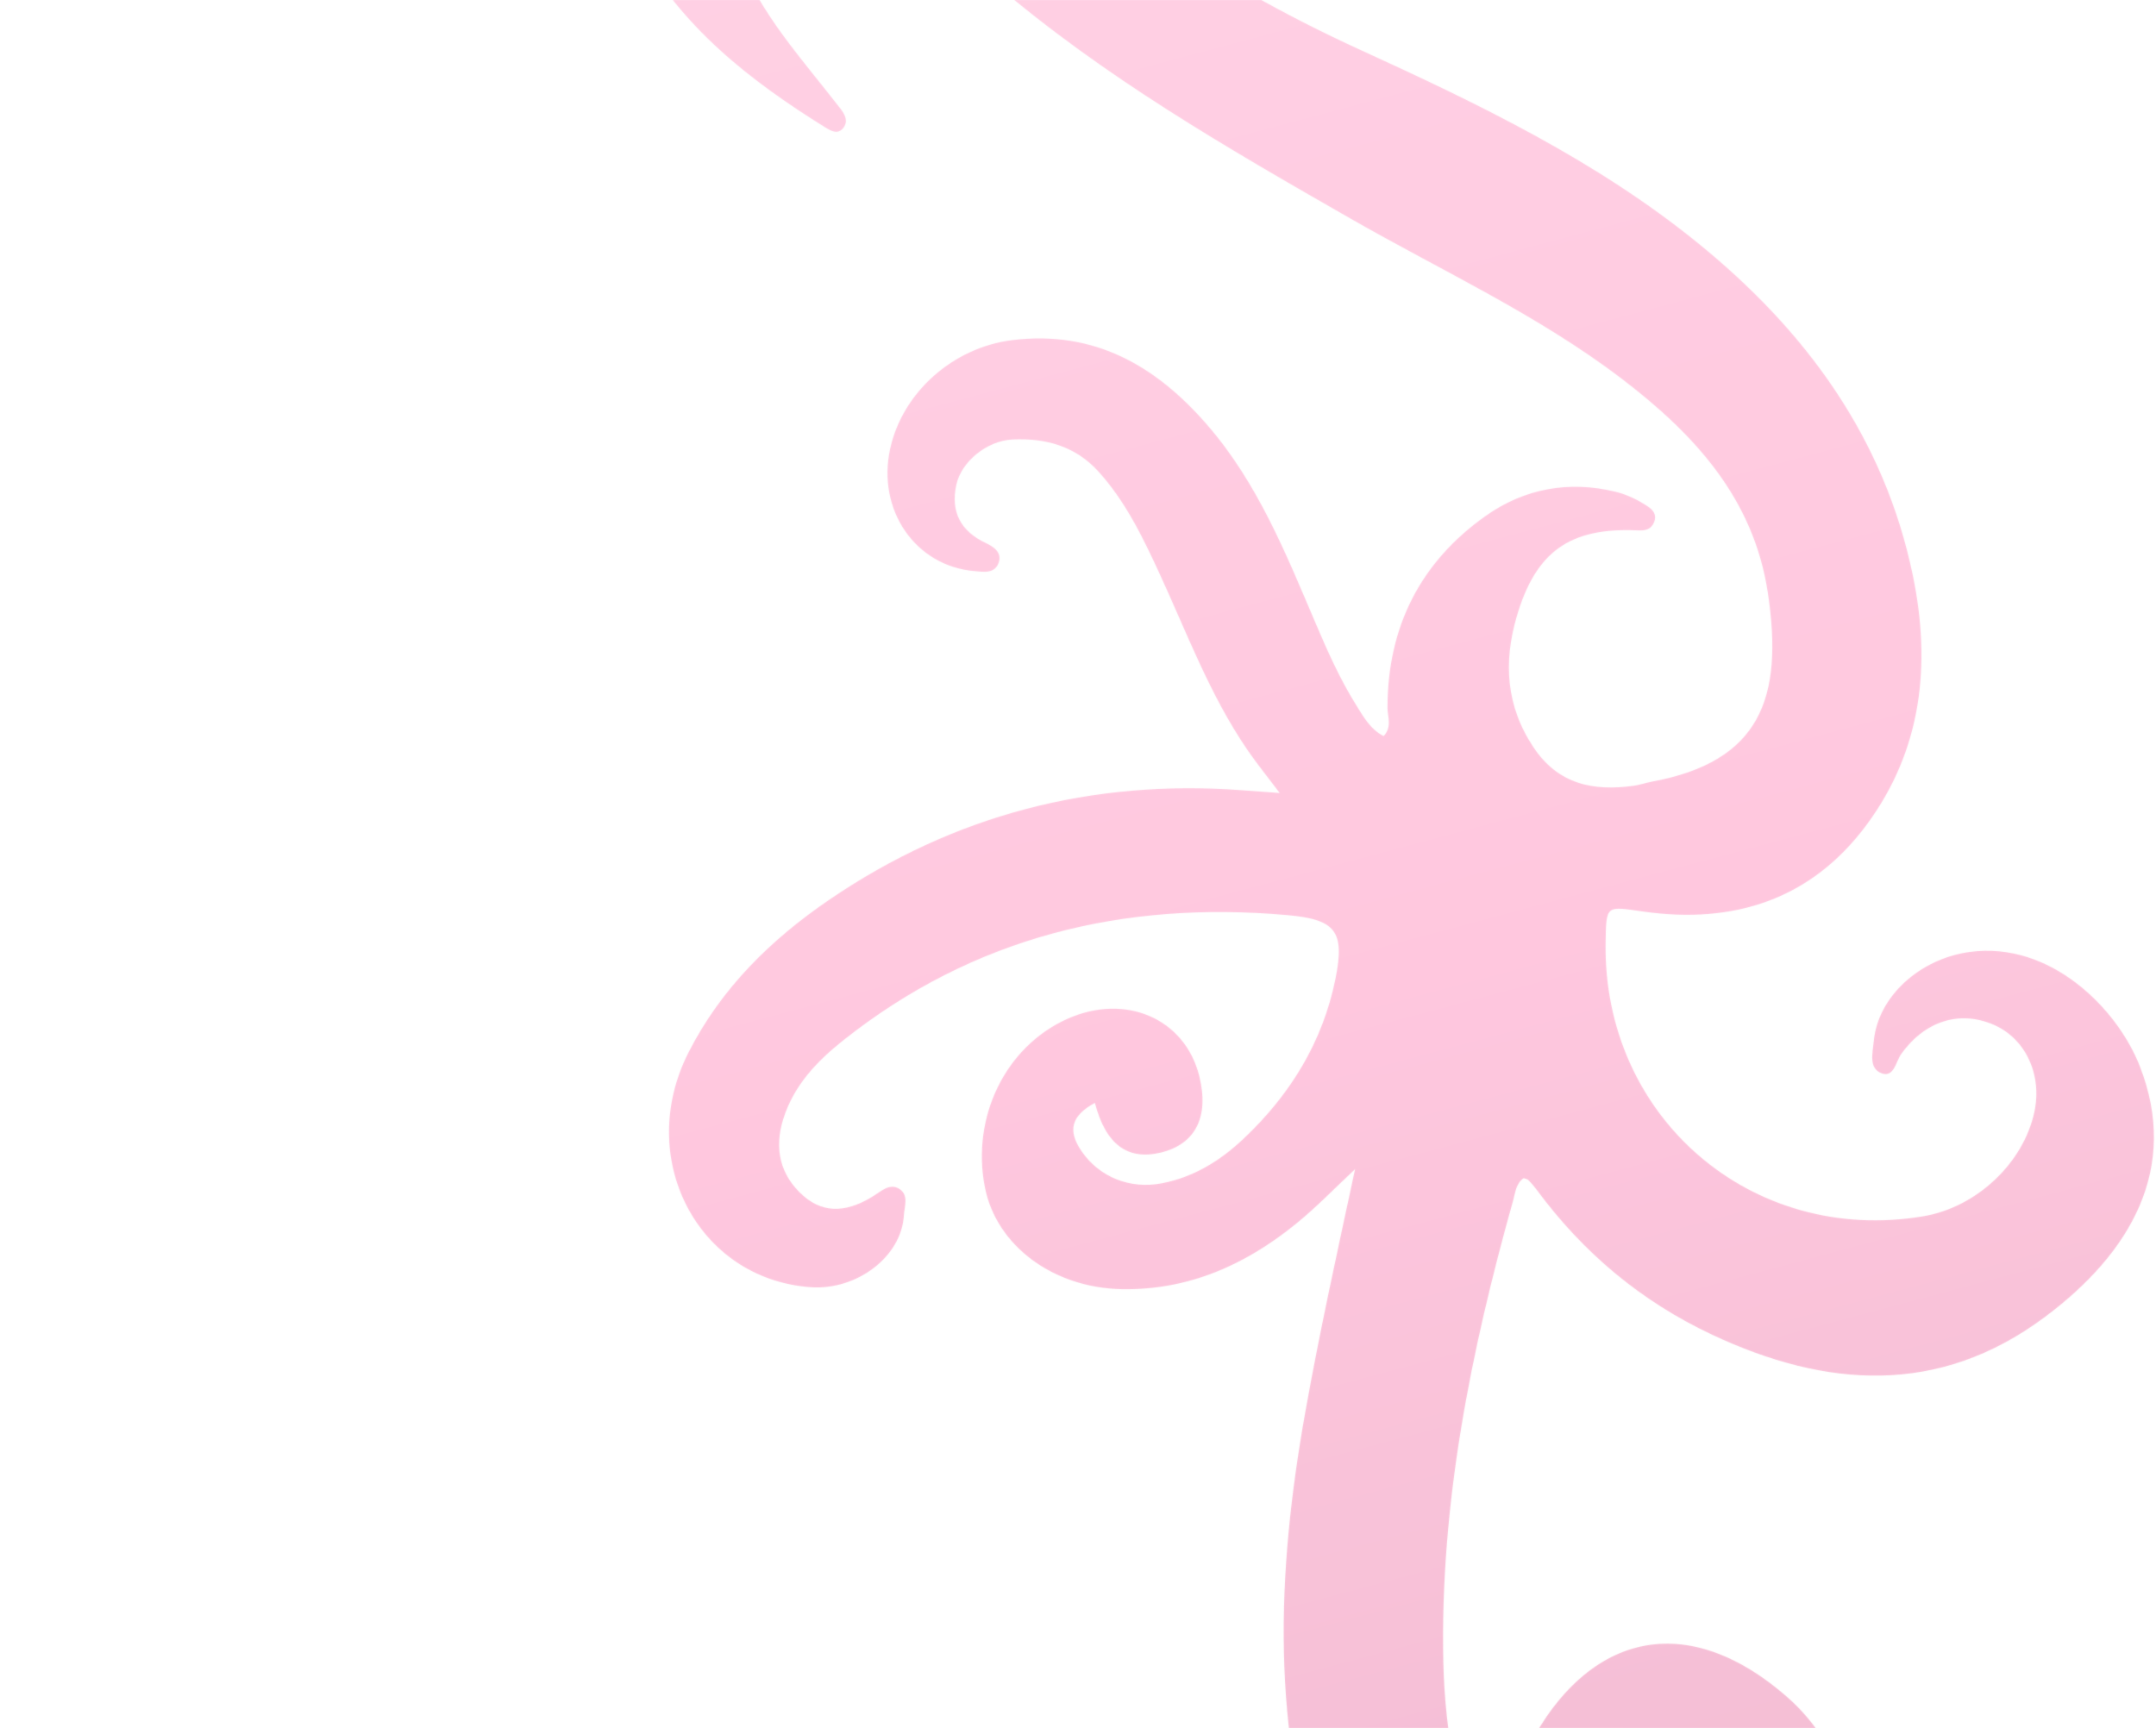
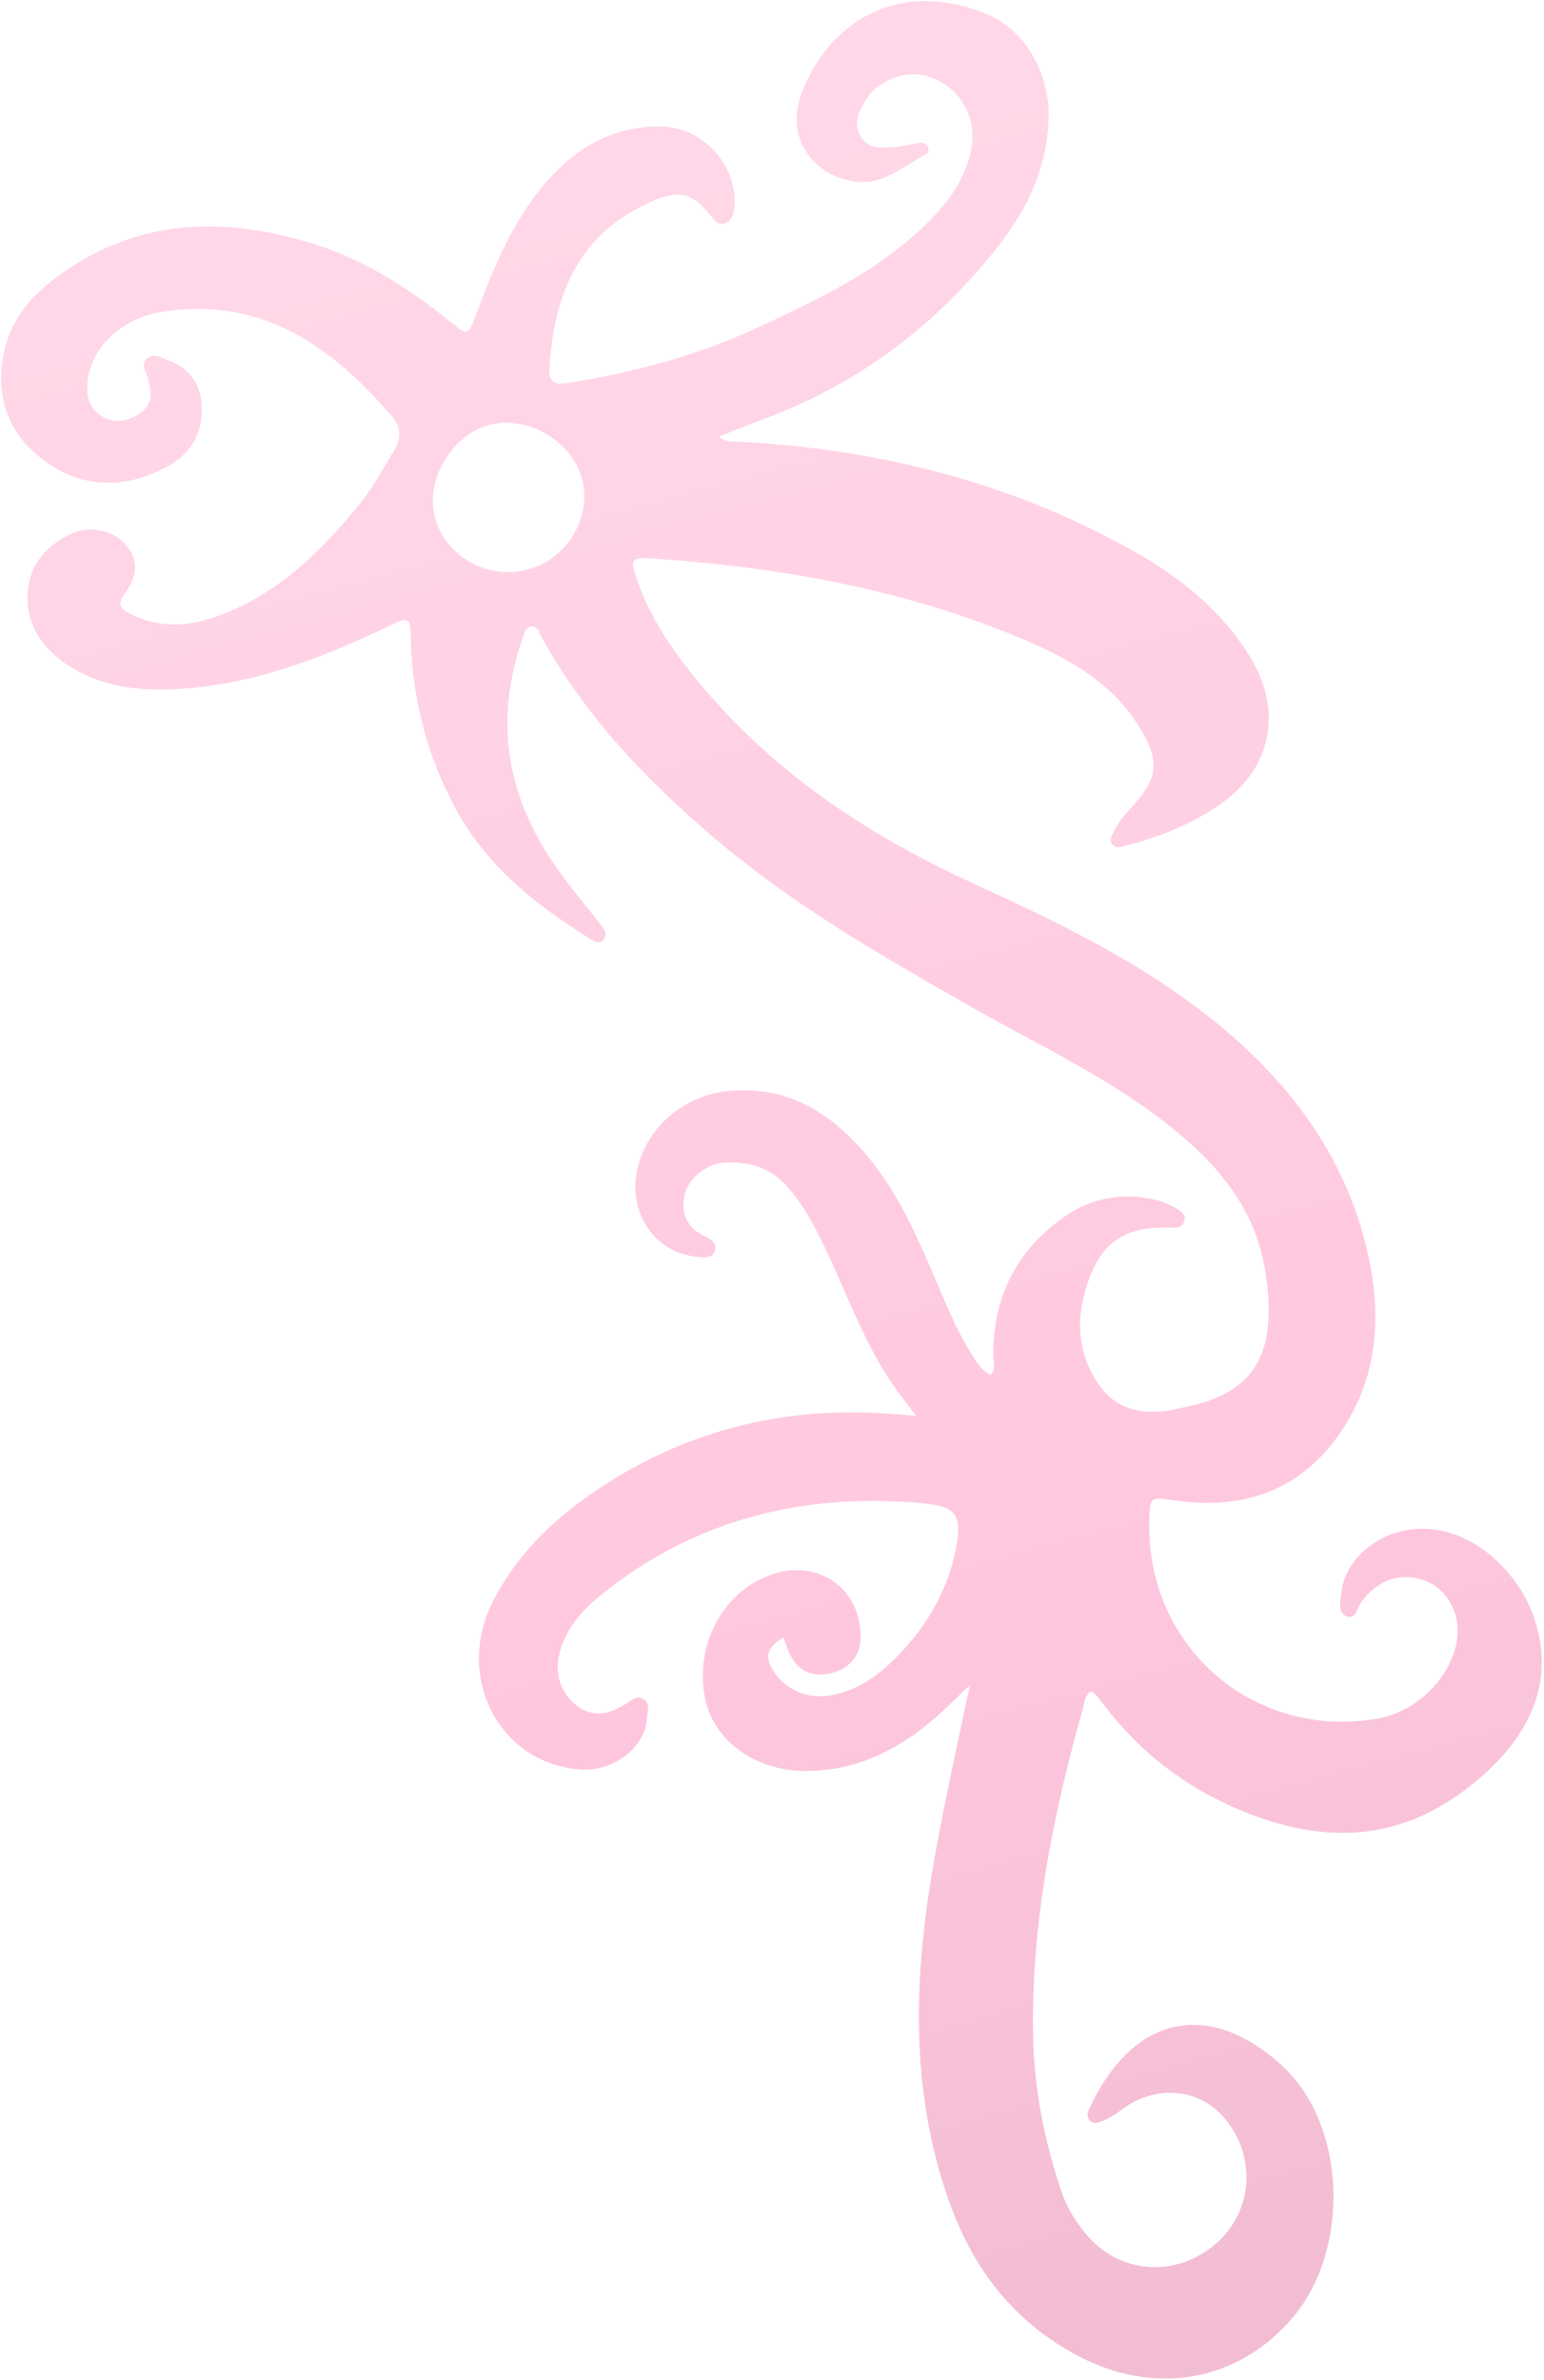
- <svg xmlns="http://www.w3.org/2000/svg" width="976" height="782" viewBox="0 0 976 782" fill="none">
+ <svg xmlns="http://www.w3.org/2000/svg" width="976" height="1505" viewBox="0 0 976 1505" fill="none">
  <g opacity="0.7" filter="url(#filter0_f_2171_1407)">
-     <path d="M613.43 529.352C604.459 537.709 595.925 546.621 586.415 554.306C563.57 572.789 537.851 584.217 507.82 583.671C476.775 583.108 451.083 563.995 445.87 537.643C439.581 505.842 455.13 473.927 483.062 461.354C509.471 449.453 536.467 461.159 542.92 487.299C547.452 505.648 541.192 518.031 525.48 521.833C510.35 525.479 500.512 518.057 495.642 499.343C485.058 505.083 483.168 511.735 489.505 521.054C497.625 532.993 511.537 538.507 525.945 535.751C540.532 532.946 552.515 525.439 563.067 515.458C584.077 495.594 598.744 471.764 604.52 443.332C608.934 421.554 604.66 416.266 582.653 414.313C508.499 407.754 440.677 424.199 381.657 471.074C369.824 480.486 359.394 491.37 354.615 506.501C350.333 520.083 353.145 532.1 363.593 541.35C373.778 550.335 384.866 548.18 395.679 541.322C399.107 539.155 403.022 535.49 407.277 538.382C411.47 541.22 409.412 546.26 409.17 550.285C408.117 568.931 387.859 584.345 366.821 582.781C315.654 578.968 287.338 524.264 311.741 476.39C326.534 447.39 349.004 425.358 375.511 407.286C431.861 368.902 494.251 352.786 562.152 357.779C567.097 358.135 572.069 358.507 579.316 359.037C573.725 351.606 569.004 345.814 564.789 339.67C547.613 314.627 537.163 286.197 524.538 258.879C517.061 242.711 509.279 226.745 497.187 213.422C486.792 201.949 473.175 198.252 458.345 198.986C446.668 199.57 435.168 209.061 432.909 219.532C430.268 231.713 434.865 240.539 446.333 245.892C449.769 247.516 453.71 250.132 452.106 254.715C450.314 259.852 445.315 258.935 441.136 258.567C414.343 256.312 396.862 230.847 402.987 203.089C408.646 177.448 431.653 157.241 458.314 153.986C495.392 149.476 523.272 165.554 546.599 192.501C569.542 218.999 582.274 251.018 595.765 282.641C601.07 295.094 606.587 307.442 613.749 318.942C617.119 324.352 620.259 330.16 626.375 333.274C630.294 328.911 628.101 324.578 628.101 320.545C628.091 283.869 642.99 254.457 672.682 233.49C690.024 221.258 710.135 217.478 731.325 222.65C736.667 223.955 741.476 226.315 746.01 229.349C748.41 230.962 750.032 233.072 748.875 236.191C747.589 239.632 745.036 240.316 741.484 240.139C710.677 238.672 695.104 249.71 686.51 279.45C680.573 300.028 681.804 319.67 694.124 338.236C705.365 355.196 721.273 358.303 739.649 355.755C742.309 355.379 744.892 354.446 747.566 353.946C796.728 344.902 807.552 316.317 800.258 268.223C793.768 225.458 766.844 196.378 734.005 171.379C695.976 142.418 652.588 122.574 611.415 98.992C555.392 66.931 499.468 34.7 450.225 -7.531C408.087 -43.673 370.055 -83.483 342.863 -132.559C341.245 -135.462 340.411 -140.279 336.584 -140.046C332.213 -139.787 331.302 -134.766 330.095 -131.298C311.611 -77.64 321.597 -28.635 354.762 16.392C362.992 27.581 371.968 38.234 380.483 49.227C382.391 51.692 384.074 54.746 381.897 57.73C379.439 61.1 376.283 59.354 373.663 57.727C339.515 36.536 308.37 12.212 288.616 -23.975C269.947 -58.171 260.473 -94.784 259.774 -133.675C259.571 -145.359 258.347 -146.255 247.183 -140.887C204.814 -120.557 161.4 -103.499 113.846 -100.551C88.417 -98.97 63.594 -101.488 41.661 -116.423C25.429 -127.461 15.981 -142.836 17.581 -162.396C18.939 -179.275 29.433 -191.352 44.874 -198.586C56.453 -204.017 71.265 -201.145 79.018 -192.277C87.328 -182.765 87.78 -173.284 78.813 -160.704C74.329 -154.414 75.563 -151.6 81.709 -148.374C99.759 -138.88 118.075 -139.683 136.671 -146.25C174.987 -159.757 202.584 -186.931 227.514 -217.519C236.116 -228.058 242.348 -240.097 249.393 -251.611C254.1 -259.305 253.38 -266.65 247.845 -273.064C209.896 -316.953 166.15 -348.439 103.543 -339.225C77.124 -335.338 56.917 -316.505 55.212 -293.485C54.528 -284.036 57.446 -276.368 65.92 -272.157C74.359 -267.986 82.944 -270.526 89.862 -275.884C97.018 -281.426 95.558 -289.653 93.506 -297.312C92.444 -301.276 88.815 -305.321 92.694 -309.121C96.744 -313.087 101.369 -310.341 105.659 -308.754C118.902 -303.853 126.627 -294.641 127.537 -280.314C128.656 -262.611 120.782 -249.267 105.756 -241.112C80.313 -227.31 53.863 -226.943 29.946 -243.459C6.382 -259.733 -3.403 -283.708 2.24 -312.369C6.851 -335.832 22.366 -352.015 41.344 -364.95C89.965 -398.141 142.57 -399.082 196.758 -382.469C230.08 -372.242 259.056 -353.865 285.854 -331.881C295.304 -324.115 296.247 -324.272 300.534 -335.862C312.544 -368.174 325.255 -399.928 349.643 -425.642C368.808 -445.852 391.251 -457.051 419.439 -456.13C444.481 -455.303 466.021 -431.981 464.536 -406.883C464.251 -402.126 463.647 -397.211 458.682 -395.137C453.371 -392.922 451.213 -397.84 448.613 -400.912C436.506 -415.191 428.33 -417.753 403.033 -404.302C363.176 -383.108 349.887 -345.27 347.411 -302.551C346.852 -292.991 353.346 -293.123 359.931 -294.168C400.935 -300.69 440.796 -311.298 478.544 -328.806C515.717 -346.04 552.906 -363.398 583.206 -392.041C597.434 -405.503 609.397 -420.518 613.954 -440.151C617.757 -456.508 611.518 -472.984 598.45 -482.156C585.354 -491.345 570.857 -491.518 557.208 -482.796C553.212 -480.237 549.971 -477.016 547.547 -472.982C543.056 -465.465 539.175 -457.464 544.714 -449.155C549.734 -441.618 558.171 -442.559 565.871 -443.206C571.224 -443.656 576.485 -445.161 581.827 -445.921C583.746 -446.195 585.645 -445.287 586.7 -443.41C587.826 -441.359 587.14 -439.351 585.322 -438.432C570.824 -430.994 558.335 -418.478 539.763 -421.495C511.378 -426.108 496.533 -452.039 507.44 -478.702C527.988 -529.048 575.127 -548.328 625.122 -526.846C648.452 -516.822 664.233 -489.461 663.197 -460.45C662.149 -431.124 650.543 -405.547 633.057 -382.834C593.285 -331.13 543.001 -293.22 481.53 -270.628C472.945 -267.464 464.5 -263.952 454.84 -260.14C459.249 -256.136 463.609 -257.065 467.482 -256.854C555.99 -252.269 640.08 -231.113 717.481 -187.353C746.793 -170.771 773.25 -149.703 791.09 -119.941C811.181 -86.438 804.169 -50.617 772.371 -28.102C754.229 -15.272 733.777 -7.031 712.255 -1.529C709.338 -0.771 706.012 0.792 703.579 -2.108C701.145 -5.009 703.232 -7.969 704.564 -10.702C707.619 -17.041 712.296 -22.159 716.984 -27.328C732.539 -44.53 733.178 -55.312 721.297 -75.196C703.6 -104.78 675.134 -120.269 644.957 -132.826C569.212 -164.404 489.564 -178.204 408.079 -183.279C398.631 -183.868 399.887 -178.732 401.668 -173.16C408.88 -150.368 421.39 -130.556 436.101 -111.934C484.14 -50.993 546.391 -9.126 616.168 22.754C669.616 47.175 722.53 72.652 768.569 110.004C817.368 149.594 853.037 198.055 865.952 260.678C874.225 300.78 870.085 339.528 845.025 373.392C819.838 407.41 784.699 418.529 743.768 412.694C727.024 410.315 727.135 409.565 726.842 426.567C725.485 505.712 792.851 563.803 870.729 550.665C894.772 546.599 916.01 526.602 920.952 503.386C924.574 486.356 916.795 469.957 902.215 463.83C886.769 457.335 871.348 462.404 860.718 477.11C858.233 480.56 857.436 487.975 851.828 485.949C845.768 483.756 847.768 476.619 848.232 471.454C850.096 451.175 869.078 434.135 891.506 431.03C928.17 425.958 958.438 456.591 968.64 482.662C986.705 528.759 964.804 567.249 925.32 596.552C877.586 631.978 826.679 628.504 775.147 604.337C742.97 589.243 716.682 567.193 695.645 538.672C694.511 537.127 693.227 535.647 691.876 534.281C691.413 533.805 690.528 533.73 689.725 533.417C686.206 535.872 685.972 540.016 684.974 543.548C665.808 611.862 651.835 680.922 653.375 752.426C654.091 785.648 660.658 817.59 671 848.929C674.549 859.668 680.516 869.303 687.919 877.762C709.705 902.721 745.987 904.018 770.59 881.078C793.459 859.732 794.265 824.398 772.404 801.042C757.37 784.979 732.51 782.591 712.973 795.411C707.505 799.012 702.512 803.399 696.095 805.431C693.84 806.155 691.592 806.901 689.564 805.068C687.132 802.887 687.486 800.176 688.668 797.603C714.918 740.496 761.578 726.505 809.413 768.682C851.917 806.189 854.157 885.859 817.863 928.95C783.362 969.952 730.257 979.333 681.51 953.46C640.792 931.844 615.056 898.149 599.975 855.214C574.97 784.021 577.945 711.811 590.95 639.05C597.468 602.545 605.47 566.387 613.43 529.352ZM333.841 -176.085C358.778 -182.815 374.522 -209.166 368.036 -233.28C361.491 -257.619 333.365 -273.895 309.082 -267.412C285.627 -261.152 268.762 -232.268 275.006 -209.145C281.77 -184.169 308.388 -169.217 333.841 -176.085Z" fill="url(#paint0_linear_2171_1407)" fill-opacity="0.4" />
+     <path d="M613.43 1065.56C604.459 1073.91 595.925 1082.83 586.415 1090.51C563.57 1108.99 537.851 1120.42 507.82 1119.88C476.775 1119.31 451.083 1100.2 445.87 1073.85C439.581 1042.05 455.13 1010.13 483.062 997.558C509.471 985.658 536.467 997.363 542.92 1023.5C547.452 1041.85 541.192 1054.24 525.48 1058.04C510.35 1061.68 500.512 1054.26 495.642 1035.55C485.058 1041.29 483.168 1047.94 489.505 1057.26C497.625 1069.2 511.537 1074.71 525.945 1071.96C540.532 1069.15 552.515 1061.64 563.067 1051.66C584.077 1031.8 598.744 1007.97 604.52 979.537C608.934 957.758 604.66 952.47 582.653 950.518C508.499 943.959 440.677 960.403 381.657 1007.28C369.824 1016.69 359.394 1027.57 354.615 1042.71C350.333 1056.29 353.145 1068.3 363.593 1077.55C373.778 1086.54 384.866 1084.38 395.679 1077.53C399.107 1075.36 403.022 1071.69 407.277 1074.59C411.47 1077.42 409.412 1082.46 409.17 1086.49C408.117 1105.14 387.859 1120.55 366.821 1118.99C315.654 1115.17 287.338 1060.47 311.741 1012.59C326.534 983.594 349.004 961.563 375.511 943.49C431.861 905.107 494.251 888.99 562.152 893.984C567.097 894.34 572.069 894.711 579.316 895.242C573.725 887.811 569.004 882.018 564.789 875.874C547.613 850.832 537.163 822.402 524.538 795.083C517.061 778.916 509.279 762.95 497.187 749.627C486.792 738.154 473.175 734.457 458.345 735.19C446.668 735.775 435.168 745.265 432.909 755.736C430.268 767.918 434.865 776.744 446.333 782.097C449.769 783.72 453.71 786.337 452.106 790.92C450.314 796.057 445.315 795.14 441.136 794.771C414.343 792.517 396.862 767.051 402.987 739.294C408.646 713.653 431.653 693.446 458.314 690.191C495.392 685.681 523.272 701.758 546.599 728.706C569.542 755.204 582.274 787.222 595.765 818.846C601.07 831.299 606.587 843.647 613.749 855.146C617.119 860.556 620.259 866.364 626.375 869.478C630.294 865.115 628.101 860.782 628.101 856.75C628.091 820.074 642.99 790.661 672.682 769.695C690.025 757.463 710.135 753.682 731.325 758.855C736.667 760.16 741.476 762.52 746.01 765.554C748.41 767.167 750.032 769.277 748.875 772.395C747.589 775.836 745.036 776.52 741.484 776.344C710.677 774.877 695.104 785.915 686.51 815.655C680.573 836.233 681.804 855.874 694.124 874.441C705.365 891.4 721.273 894.507 739.649 891.96C742.309 891.583 744.892 890.651 747.566 890.151C796.728 881.106 807.552 852.522 800.258 804.427C793.768 761.662 766.844 732.582 734.005 707.583C695.976 678.623 652.588 658.779 611.415 635.197C555.392 603.136 499.468 570.905 450.225 528.673C408.087 492.532 370.056 452.722 342.863 403.646C341.245 400.743 340.411 395.926 336.584 396.159C332.213 396.418 331.302 401.439 330.095 404.907C311.611 458.564 321.597 507.569 354.762 552.596C362.993 563.785 371.968 574.439 380.483 585.431C382.391 587.897 384.074 590.95 381.897 593.934C379.439 597.305 376.283 595.558 373.663 593.932C339.515 572.74 308.369 548.416 288.616 512.23C269.947 478.033 260.473 441.421 259.774 402.53C259.571 390.846 258.347 389.95 247.183 395.317C204.814 415.648 161.4 432.705 113.846 435.654C88.417 437.234 63.594 434.716 41.661 419.781C25.429 408.744 15.981 393.369 17.581 373.809C18.939 356.93 29.433 344.852 44.874 337.618C56.453 332.187 71.265 335.06 79.018 343.928C87.328 353.44 87.78 362.92 78.813 375.501C74.329 381.791 75.563 384.605 81.709 387.831C99.759 397.325 118.075 396.522 136.671 389.955C174.987 376.447 202.584 349.273 227.514 318.685C236.116 308.147 242.348 296.107 249.393 284.594C254.1 276.9 253.38 269.555 247.845 263.141C209.896 219.252 166.15 187.766 103.543 196.98C77.124 200.867 56.917 219.699 55.212 242.72C54.528 252.169 57.446 259.837 65.92 264.047C74.359 268.219 82.944 265.679 89.862 260.32C97.018 254.778 95.558 246.552 93.506 238.892C92.444 234.928 88.815 230.884 92.694 227.084C96.744 223.118 101.369 225.864 105.659 227.451C118.902 232.352 126.627 241.564 127.537 255.89C128.656 273.594 120.782 286.938 105.756 295.092C80.313 308.895 53.863 309.261 29.946 292.746C6.382 276.472 -3.403 252.497 2.24 223.836C6.851 200.373 22.366 184.189 41.344 171.255C89.965 138.063 142.57 137.122 196.758 153.736C230.08 163.963 259.056 182.339 285.854 204.324C295.304 212.089 296.247 211.933 300.534 200.342C312.544 168.031 325.255 136.276 349.643 110.562C368.808 90.352 391.251 79.154 419.439 80.074C444.481 80.902 466.021 104.223 464.536 129.321C464.251 134.079 463.647 138.993 458.682 141.068C453.371 143.283 451.213 138.364 448.613 135.292C436.506 121.013 428.33 118.451 403.033 131.903C363.176 153.096 349.887 190.935 347.411 233.654C346.852 243.213 353.346 243.081 359.931 242.037C400.935 235.515 440.796 224.906 478.544 207.398C515.717 190.164 552.906 172.807 583.206 144.164C597.434 130.702 609.397 115.686 613.954 96.054C617.757 79.697 611.518 63.221 598.45 54.048C585.354 44.859 570.857 44.687 557.208 53.409C553.212 55.968 549.971 59.189 547.547 63.223C543.056 70.739 539.175 78.74 544.714 87.05C549.734 94.587 558.171 93.646 565.871 92.999C571.224 92.549 576.485 91.043 581.827 90.284C583.746 90.01 585.645 90.917 586.7 92.795C587.826 94.846 587.14 96.854 585.322 97.773C570.824 105.21 558.335 117.726 539.763 114.709C511.378 110.097 496.533 84.165 507.44 57.503C527.987 7.157 575.127 -12.123 625.122 9.359C648.452 19.383 664.233 46.744 663.197 75.754C662.149 105.08 650.543 130.658 633.057 153.37C593.285 205.074 543.001 242.984 481.53 265.576C472.945 268.741 464.5 272.252 454.84 276.065C459.249 280.068 463.609 279.14 467.482 279.35C555.99 283.936 640.08 305.091 717.481 348.851C746.793 365.433 773.25 386.501 791.09 416.263C811.181 449.767 804.169 485.588 772.371 508.102C754.229 520.933 733.777 529.173 712.255 534.676C709.338 535.434 706.012 536.997 703.579 534.096C701.145 531.196 703.232 528.236 704.564 525.503C707.619 519.163 712.296 514.045 716.984 508.876C732.539 491.674 733.178 480.893 721.297 461.009C703.6 431.424 675.134 415.936 644.957 403.378C569.212 371.801 489.564 358 408.079 352.926C398.631 352.337 399.887 357.473 401.668 363.045C408.88 385.837 421.39 405.649 436.101 424.271C484.14 485.212 546.391 527.078 616.168 558.958C669.616 583.38 722.53 608.856 768.569 646.209C817.368 685.799 853.037 734.259 865.952 796.882C874.225 836.985 870.085 875.733 845.025 909.597C819.838 943.614 784.699 954.734 743.768 948.898C727.024 946.52 727.135 945.77 726.842 962.771C725.485 1041.92 792.851 1100.01 870.729 1086.87C894.772 1082.8 916.01 1062.81 920.952 1039.59C924.574 1022.56 916.795 1006.16 902.215 1000.03C886.769 993.54 871.348 998.608 860.718 1013.31C858.234 1016.76 857.436 1024.18 851.828 1022.15C845.768 1019.96 847.768 1012.82 848.232 1007.66C850.096 987.38 869.078 970.339 891.506 967.234C928.17 962.163 958.438 992.796 968.64 1018.87C986.705 1064.96 964.804 1103.45 925.32 1132.76C877.586 1168.18 826.679 1164.71 775.147 1140.54C742.97 1125.45 716.682 1103.4 695.645 1074.88C694.511 1073.33 693.227 1071.85 691.876 1070.49C691.413 1070.01 690.528 1069.93 689.725 1069.62C686.206 1072.08 685.972 1076.22 684.974 1079.75C665.808 1148.07 651.835 1217.13 653.375 1288.63C654.091 1321.85 660.658 1353.79 671 1385.13C674.549 1395.87 680.516 1405.51 687.919 1413.97C709.705 1438.93 745.987 1440.22 770.59 1417.28C793.459 1395.94 794.265 1360.6 772.404 1337.25C757.37 1321.18 732.51 1318.8 712.973 1331.62C707.505 1335.22 702.512 1339.6 696.095 1341.64C693.84 1342.36 691.592 1343.11 689.564 1341.27C687.132 1339.09 687.485 1336.38 688.668 1333.81C714.918 1276.7 761.578 1262.71 809.413 1304.89C851.917 1342.39 854.157 1422.06 817.863 1465.15C783.362 1506.16 730.257 1515.54 681.51 1489.66C640.792 1468.05 615.056 1434.35 599.975 1391.42C574.97 1320.23 577.945 1248.02 590.95 1175.25C597.468 1138.75 605.47 1102.59 613.43 1065.56ZM333.841 360.119C358.778 353.389 374.522 327.039 368.036 302.924C361.491 278.586 333.365 262.31 309.082 268.792C285.627 275.053 268.762 303.936 275.006 327.06C281.77 352.036 308.388 366.987 333.841 360.119Z" fill="url(#paint0_linear_2171_1407)" fill-opacity="0.4" />
  </g>
  <defs>
-     <filter id="filter0_f_2171_1407" x="-0" y="-536.205" width="975.733" height="1504.77" filterUnits="userSpaceOnUse" color-interpolation-filters="sRGB">
+     <filter id="filter0_f_2171_1407" x="-0" y="-0" width="975.733" height="1504.77" filterUnits="userSpaceOnUse" color-interpolation-filters="sRGB">
      <feFlood flood-opacity="0" result="BackgroundImageFix" />
      <feBlend mode="normal" in="SourceGraphic" in2="BackgroundImageFix" result="shape" />
      <feGaussianBlur stdDeviation="0.341" result="effect1_foregroundBlur_2171_1407" />
    </filter>
-     <linearGradient id="paint0_linear_2171_1407" x1="711.2" y1="978.404" x2="323.566" y2="-468.268" gradientUnits="userSpaceOnUse">
+     <linearGradient id="paint0_linear_2171_1407" x1="711.2" y1="1539.12" x2="323.566" y2="92.447" gradientUnits="userSpaceOnUse">
      <stop offset="0.043" stop-color="#D21363" />
      <stop offset="0.361" stop-color="#FF3A8C" />
      <stop offset="1" stop-color="#FF74B0" />
    </linearGradient>
  </defs>
</svg>
